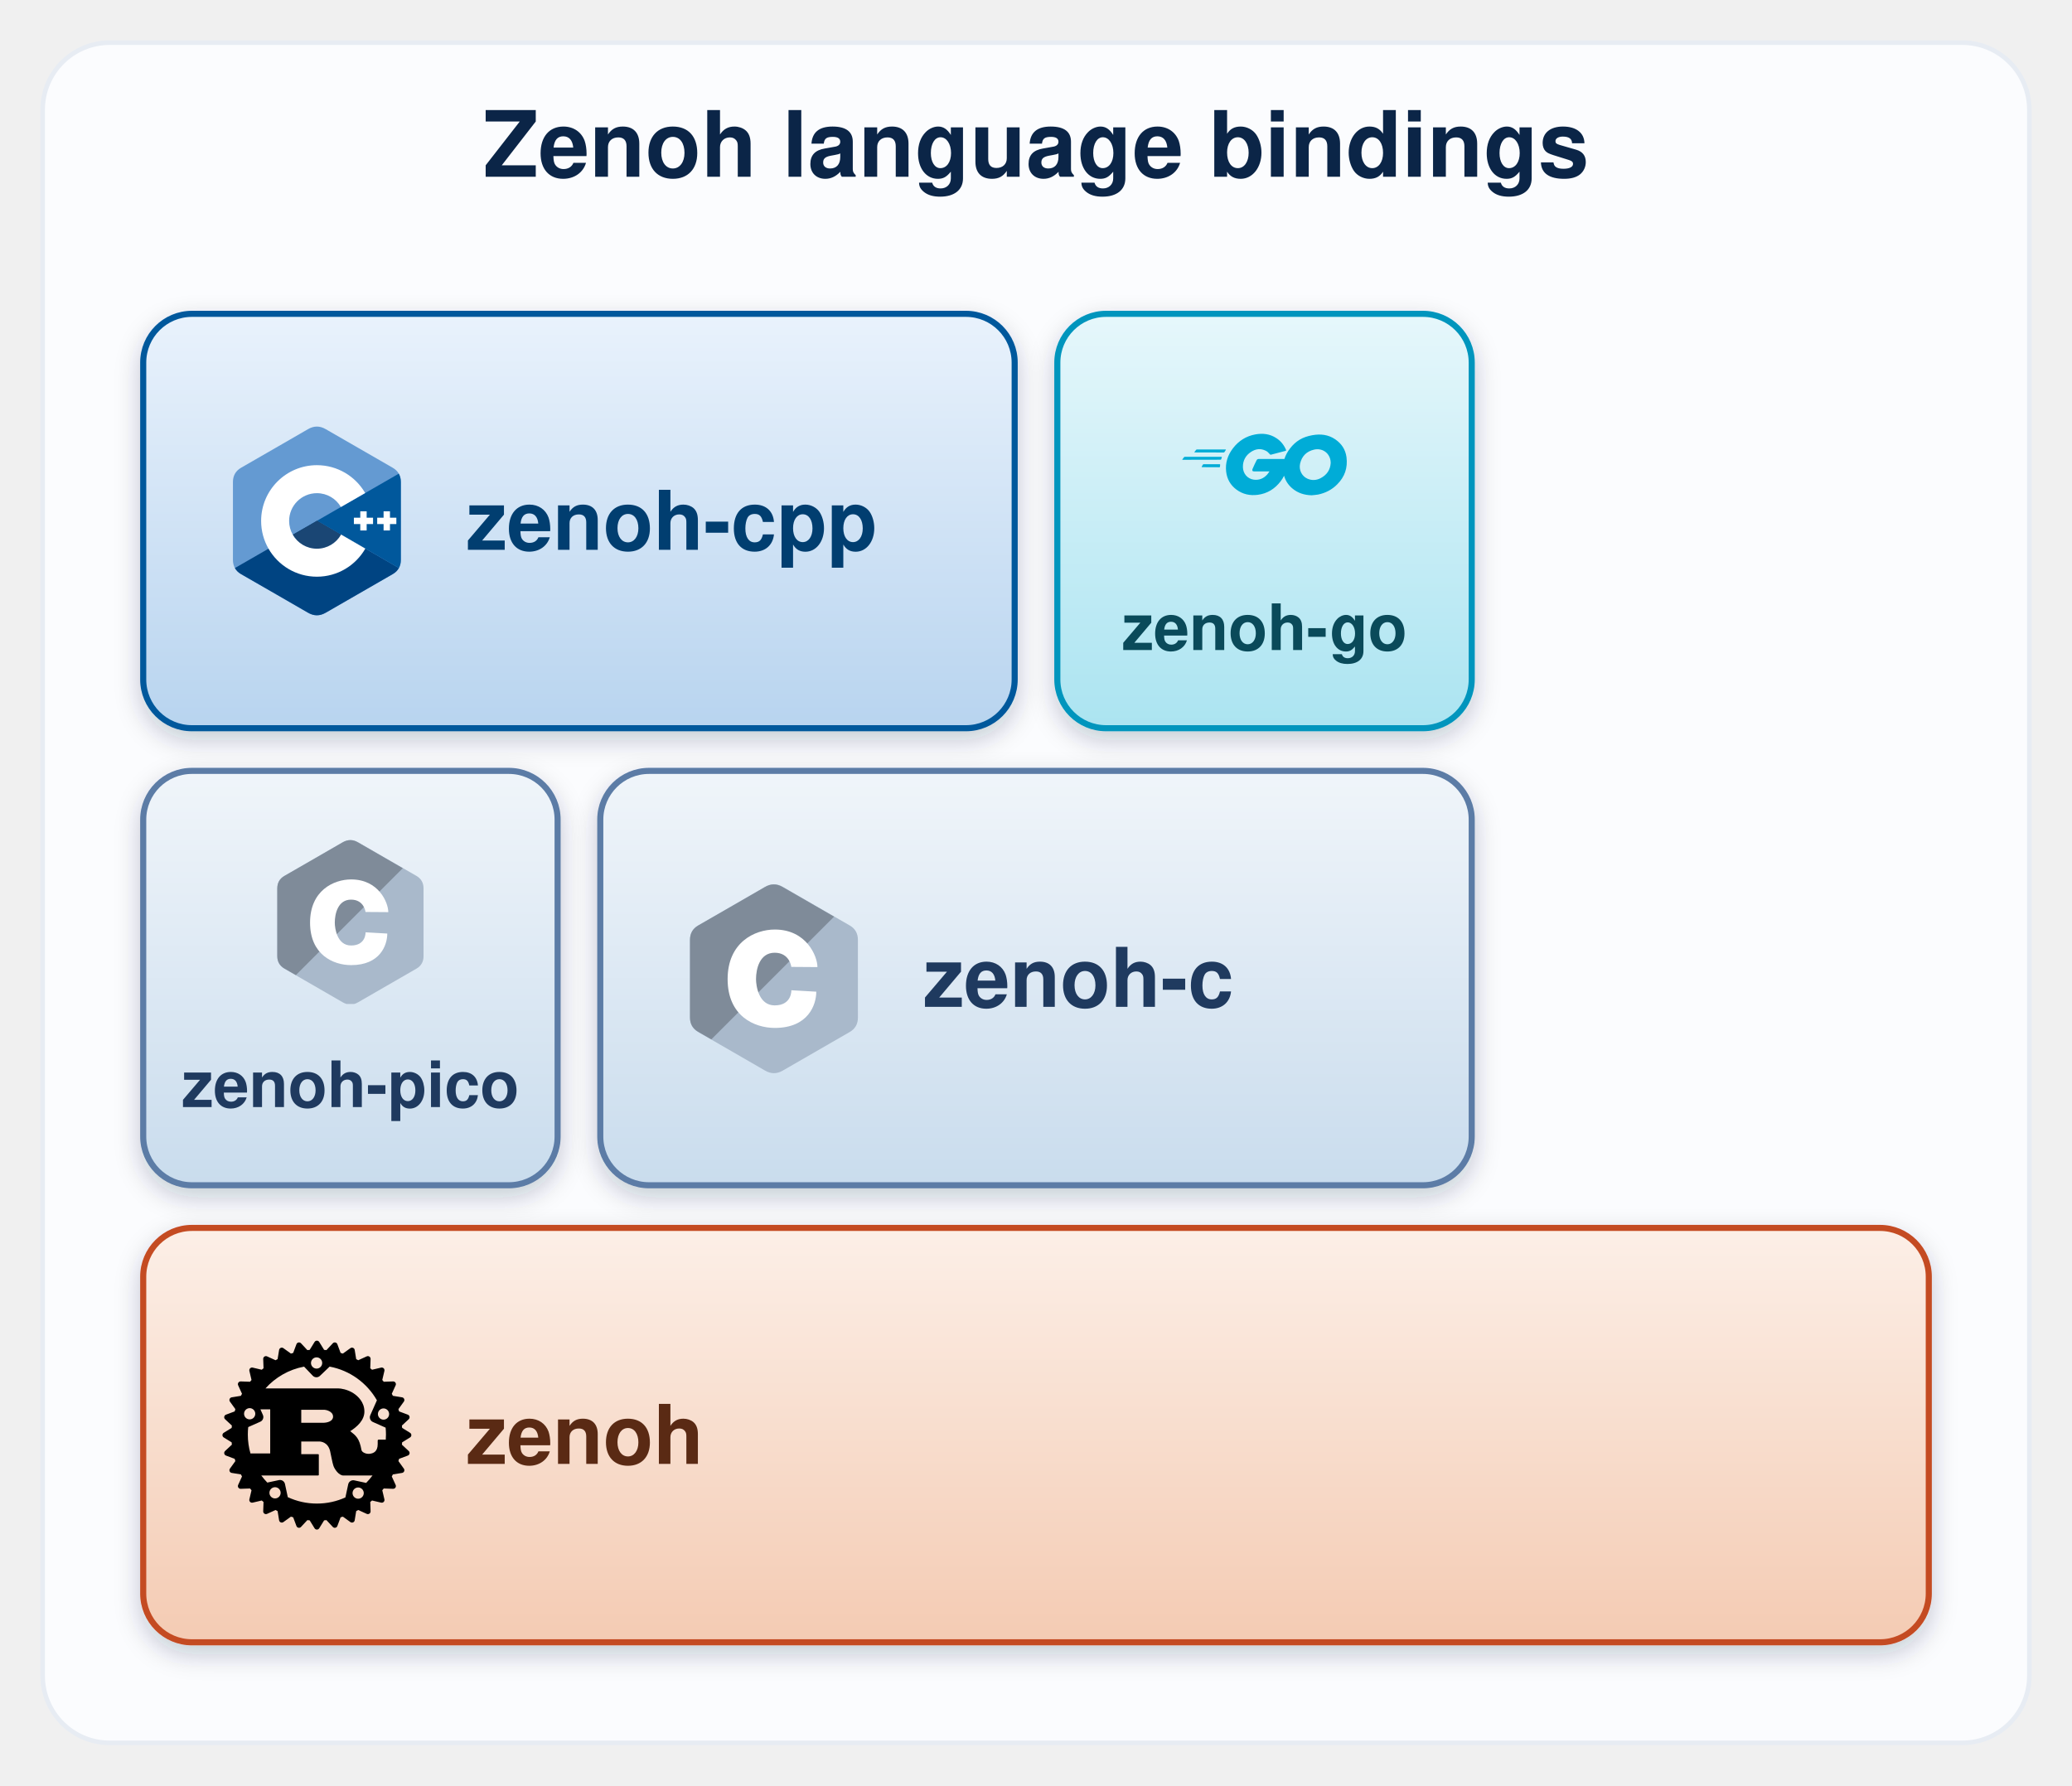
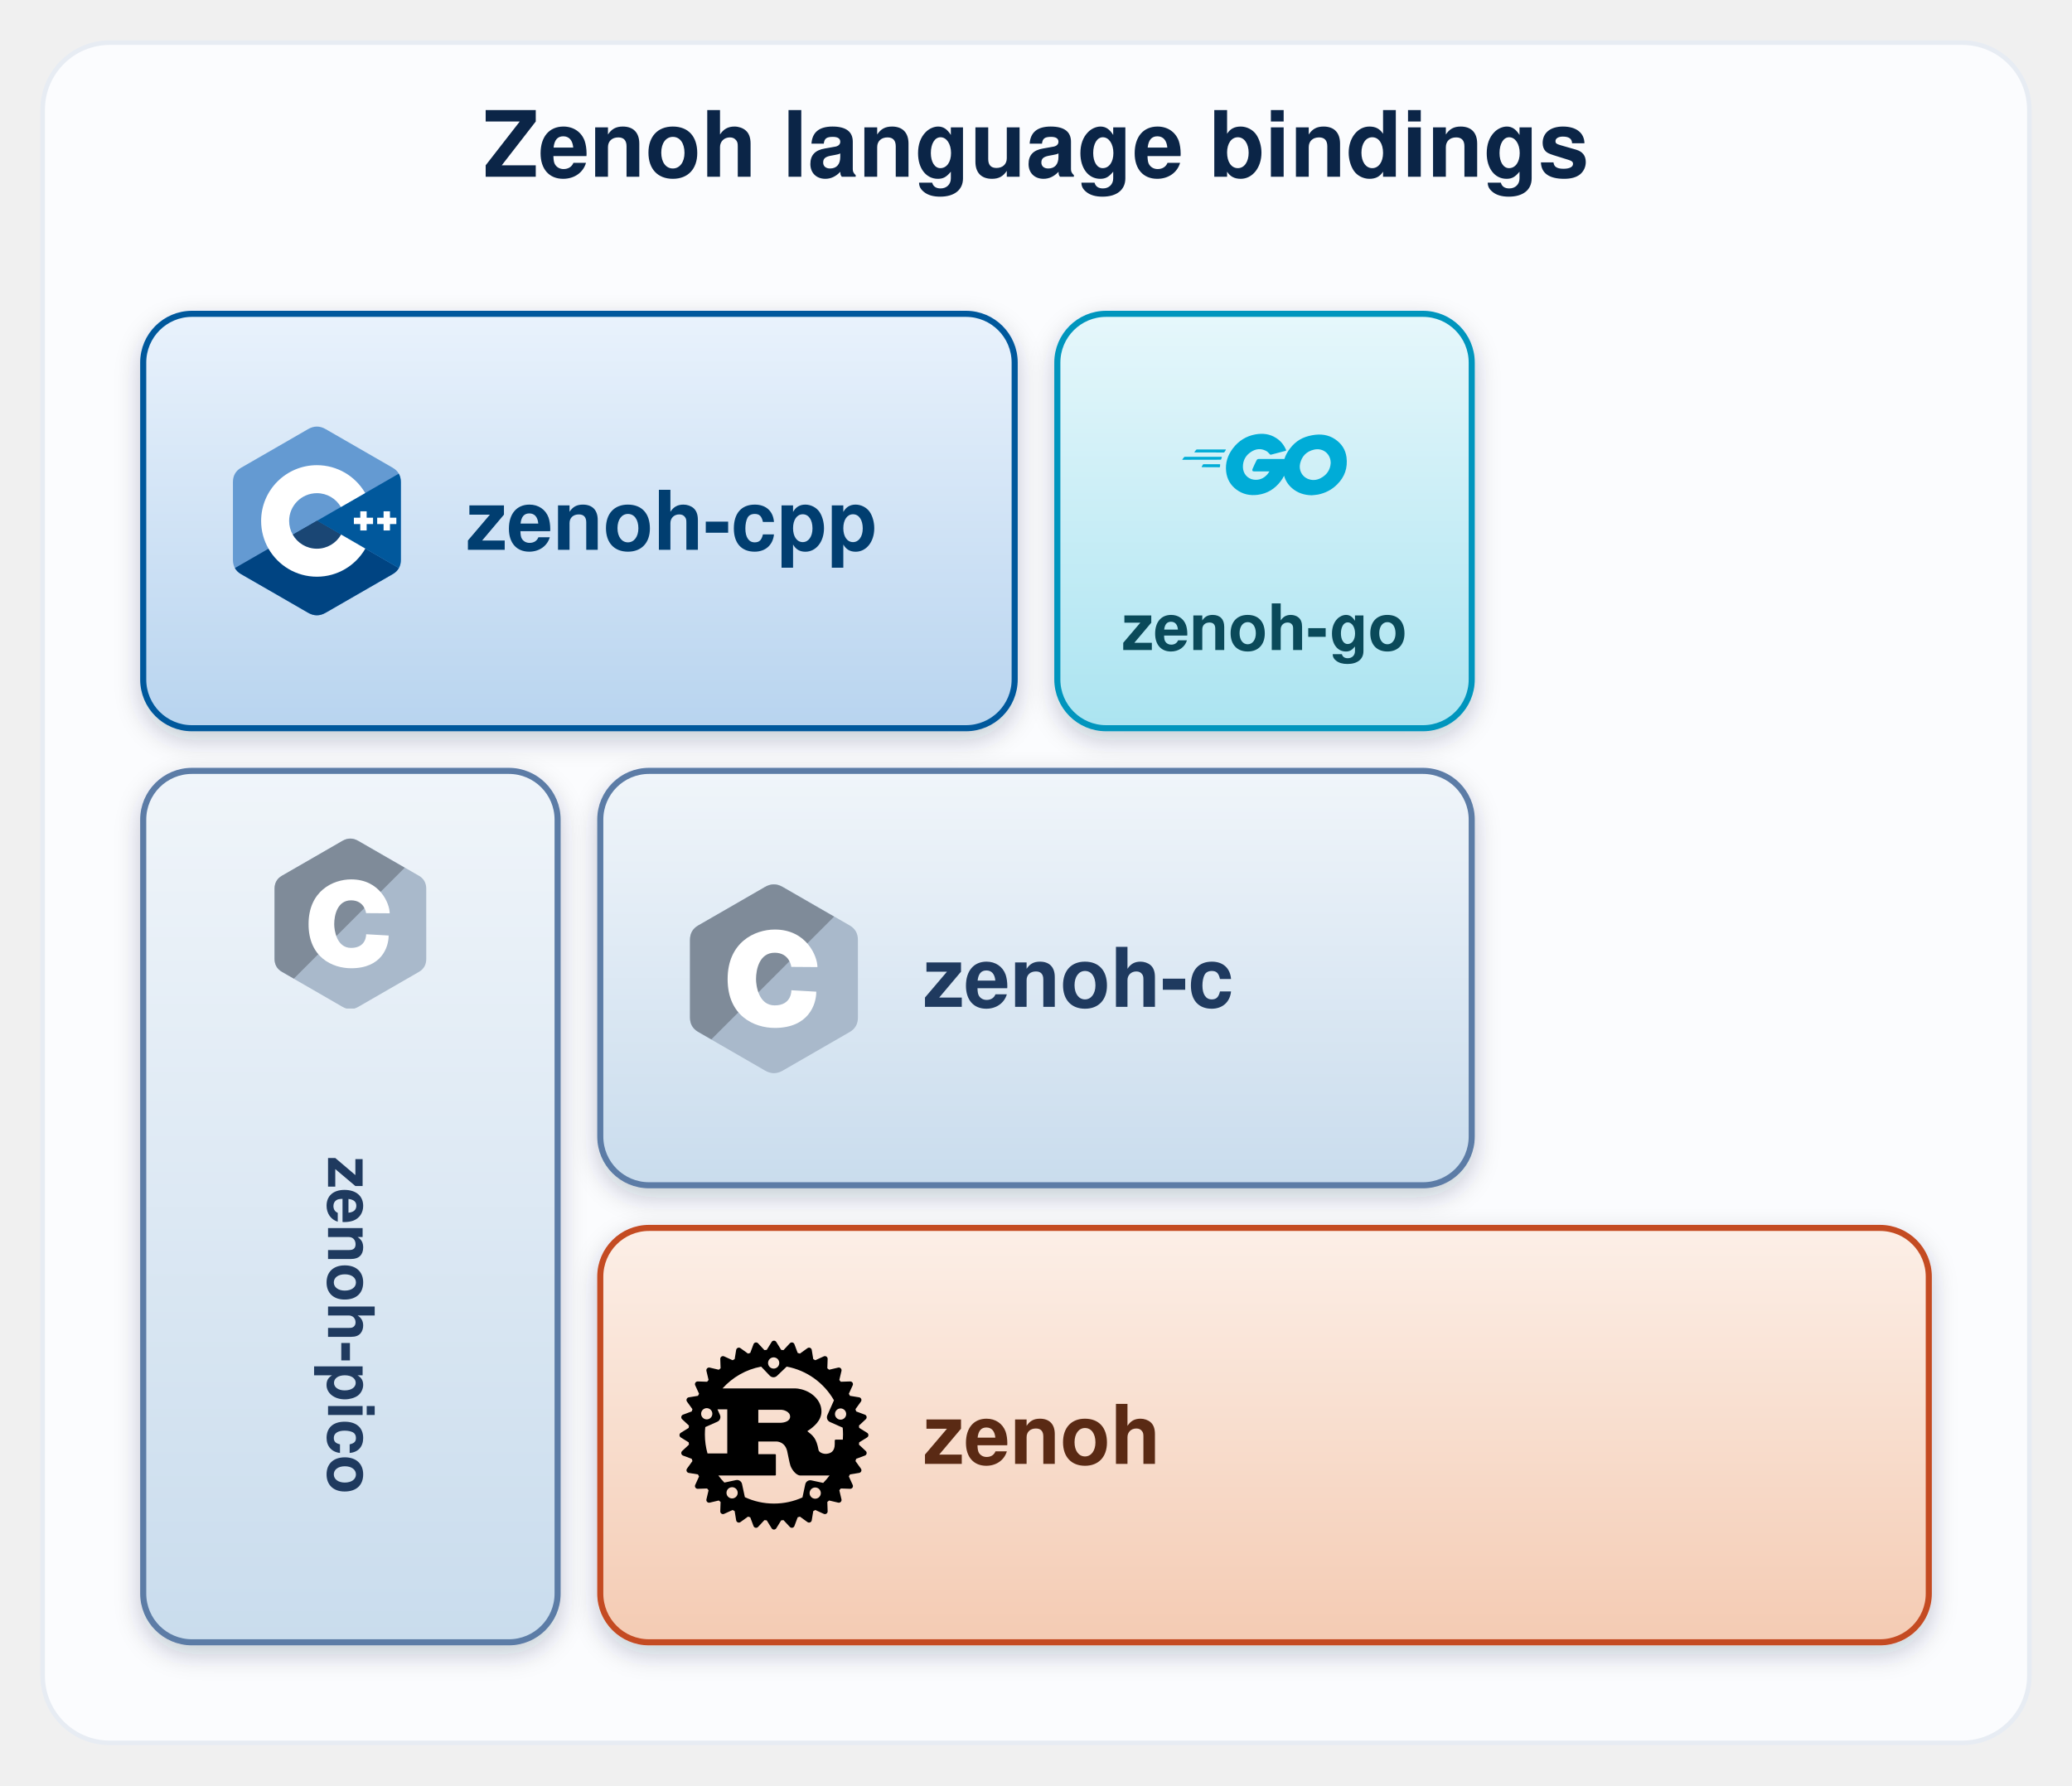
<svg xmlns="http://www.w3.org/2000/svg" viewBox="0 0 680 586" role="img" aria-labelledby="title desc" font-family="'Segoe UI', Helvetica, Arial, sans-serif">
  <defs>
    <linearGradient id="grad-rust" x1="0" x2="0" y1="0" y2="1">
      <stop offset="0" stop-color="#FCEFE7" />
      <stop offset="1" stop-color="#F4CBB3" />
    </linearGradient>
    <linearGradient id="grad-c" x1="0" x2="0" y1="0" y2="1">
      <stop offset="0" stop-color="#F0F5FA" />
      <stop offset="1" stop-color="#C9DCED" />
    </linearGradient>
    <linearGradient id="grad-cpp" x1="0" x2="0" y1="0" y2="1">
      <stop offset="0" stop-color="#E9F2FC" />
      <stop offset="1" stop-color="#B8D4EF" />
    </linearGradient>
    <linearGradient id="grad-go" x1="0" x2="0" y1="0" y2="1">
      <stop offset="0" stop-color="#E6F7FB" />
      <stop offset="1" stop-color="#ABE4F1" />
    </linearGradient>
    <filter id="softShadow" x="-20%" y="-20%" width="140%" height="140%">
      <feDropShadow dx="0" dy="3" stdDeviation="4" flood-color="#0b2547" flood-opacity=".22" />
    </filter>
    <g id="rust-logo">
      <path d="M254.251,124.862 L243.504,118.209 C243.413,117.162 243.311,116.118 243.198,115.078 L252.434,106.464 C253.373,105.588 253.794,104.292 253.539,103.037 C253.292,101.777 252.409,100.74 251.208,100.293 L239.402,95.878 C239.106,94.855 238.795,93.84 238.477,92.83 L245.842,82.601 C246.593,81.562 246.747,80.209 246.258,79.023 C245.769,77.841 244.7,76.995 243.435,76.787 L230.986,74.762 C230.501,73.818 229.997,72.888 229.489,71.966 L234.72,60.483 C235.256,59.314 235.146,57.954 234.432,56.892 C233.72,55.826 232.514,55.202 231.228,55.251 L218.592,55.691 C217.939,54.874 217.274,54.065 216.596,53.27 L219.5,40.962 C219.793,39.712 219.424,38.403 218.514,37.496 C217.611,36.591 216.3,36.217 215.05,36.51 L202.745,39.411 C201.948,38.736 201.138,38.068 200.319,37.415 L200.761,24.78 C200.81,23.5 200.187,22.285 199.12,21.575 C198.051,20.861 196.699,20.754 195.532,21.284 L184.051,26.519 C183.124,26.01 182.194,25.506 181.255,25.019 L179.225,12.567 C179.019,11.305 178.173,10.234 176.989,9.745 C175.808,9.253 174.453,9.412 173.413,10.16 L163.177,17.525 C162.17,17.205 161.157,16.896 160.135,16.603 L155.72,4.794 C155.272,3.591 154.235,2.708 152.975,2.458 C151.718,2.211 150.424,2.629 149.551,3.564 L140.936,12.807 C139.897,12.692 138.85,12.587 137.806,12.501 L131.153,1.751 C130.48,0.663 129.289,0 128.007,0 C126.726,0 125.535,0.663 124.864,1.751 L118.211,12.501 C117.165,12.587 116.118,12.692 115.078,12.807 L106.461,3.564 C105.588,2.629 104.292,2.211 103.037,2.458 C101.777,2.71 100.74,3.591 100.293,4.794 L95.878,16.603 C94.855,16.896 93.843,17.207 92.833,17.525 L82.599,10.16 C81.559,9.409 80.204,9.25 79.02,9.745 C77.839,10.234 76.99,11.305 76.785,12.567 L74.755,25.019 C73.815,25.506 72.886,26.007 71.959,26.519 L60.478,21.284 C59.311,20.751 57.951,20.861 56.89,21.575 C55.823,22.285 55.2,23.5 55.248,24.78 L55.689,37.415 C54.872,38.068 54.062,38.736 53.262,39.411 L40.957,36.51 C39.707,36.219 38.396,36.591 37.491,37.496 C36.581,38.403 36.212,39.712 36.505,40.962 L39.404,53.27 C38.731,54.067 38.066,54.874 37.413,55.691 L24.777,55.251 C23.503,55.214 22.285,55.826 21.573,56.892 C20.859,57.954 20.751,59.314 21.282,60.483 L26.516,71.966 C26.007,72.888 25.504,73.818 25.017,74.762 L12.567,76.787 C11.303,76.993 10.236,77.839 9.745,79.023 C9.255,80.209 9.414,81.562 10.16,82.601 L17.525,92.83 C17.205,93.84 16.894,94.855 16.6,95.878 L4.792,100.293 C3.593,100.74 2.71,101.777 2.461,103.037 C2.211,104.294 2.629,105.588 3.566,106.464 L12.804,115.078 C12.689,116.118 12.587,117.165 12.499,118.209 L1.751,124.862 C0.663,125.535 -1.42108547e-14,126.723 -1.42108547e-14,128.007 C-1.42108547e-14,129.291 0.663,130.48 1.751,131.15 L12.499,137.803 C12.587,138.85 12.689,139.895 12.804,140.934 L3.566,149.551 C2.629,150.424 2.211,151.721 2.461,152.975 C2.71,154.235 3.593,155.27 4.792,155.72 L16.6,160.135 C16.894,161.157 17.205,162.172 17.525,163.182 L10.16,173.413 C9.412,174.455 9.253,175.808 9.745,176.989 C10.236,178.176 11.305,179.022 12.57,179.225 L25.017,181.25 C25.504,182.194 26.003,183.124 26.516,184.051 L21.282,195.529 C20.749,196.696 20.859,198.054 21.573,199.12 C22.287,200.189 23.503,200.813 24.777,200.761 L37.408,200.319 C38.066,201.14 38.729,201.945 39.404,202.745 L36.505,215.055 C36.212,216.303 36.581,217.606 37.491,218.514 C38.394,219.426 39.707,219.791 40.957,219.497 L53.262,216.599 C54.062,217.279 54.872,217.939 55.689,218.59 L55.248,231.228 C55.2,232.507 55.823,233.72 56.89,234.434 C57.951,235.146 59.311,235.254 60.478,234.72 L71.959,229.489 C72.884,230.002 73.813,230.501 74.755,230.988 L76.785,243.433 C76.99,244.7 77.837,245.771 79.02,246.258 C80.202,246.75 81.559,246.591 82.599,245.845 L92.828,238.475 C93.838,238.795 94.853,239.108 95.875,239.402 L100.29,251.206 C100.738,252.404 101.775,253.292 103.034,253.537 C104.292,253.791 105.586,253.371 106.459,252.431 L115.076,243.193 C116.115,243.313 117.162,243.413 118.209,243.506 L124.862,254.254 C125.532,255.337 126.723,256.005 128.005,256.005 C129.287,256.005 130.478,255.34 131.15,254.254 L137.803,243.506 C138.85,243.413 139.895,243.313 140.934,243.193 L149.549,252.431 C150.422,253.371 151.718,253.791 152.973,253.537 C154.233,253.29 155.27,252.404 155.717,251.206 L160.132,239.402 C161.154,239.108 162.17,238.795 163.18,238.475 L173.411,245.845 C174.451,246.591 175.806,246.75 176.987,246.258 C178.171,245.771 179.017,244.697 179.223,243.433 L181.253,230.988 C182.192,230.501 183.121,229.995 184.048,229.489 L195.529,234.72 C196.696,235.254 198.054,235.146 199.118,234.434 C200.184,233.72 200.805,232.509 200.759,231.228 L200.319,218.59 C201.136,217.937 201.945,217.279 202.742,216.599 L215.048,219.497 C216.298,219.791 217.609,219.426 218.511,218.514 C219.421,217.606 219.791,216.303 219.497,215.055 L216.599,202.745 C217.274,201.945 217.939,201.14 218.59,200.319 L231.225,200.761 C232.5,200.813 233.718,200.189 234.429,199.12 C235.144,198.054 235.254,196.696 234.718,195.529 L229.486,184.051 C229.997,183.124 230.499,182.194 230.983,181.25 L243.433,179.225 C244.7,179.022 245.766,178.176 246.255,176.989 C246.745,175.808 246.591,174.455 245.84,173.413 L238.475,163.182 C238.793,162.172 239.104,161.157 239.4,160.135 L251.206,155.72 C252.407,155.27 253.292,154.235 253.537,152.975 C253.791,151.718 253.371,150.424 252.431,149.551 L243.196,140.934 C243.308,139.895 243.411,138.848 243.501,137.803 L254.249,131.15 C255.337,130.48 256,129.289 256,128.007 C256,126.726 255.34,125.535 254.251,124.862 L254.251,124.862 Z M182.319,214.018 C178.215,213.133 175.605,209.087 176.486,204.971 C177.364,200.859 181.407,198.242 185.509,199.127 C189.613,200.006 192.227,204.058 191.347,208.168 C190.466,212.277 186.421,214.896 182.319,214.018 L182.319,214.018 Z M178.667,189.319 C174.923,188.517 171.239,190.899 170.437,194.651 L166.621,212.458 C154.846,217.802 141.771,220.771 128,220.771 C113.914,220.771 100.554,217.655 88.569,212.083 L84.756,194.277 C83.954,190.53 80.27,188.143 76.528,188.947 L60.808,192.323 C57.89,189.319 55.175,186.12 52.68,182.742 L129.169,182.742 C130.035,182.742 130.612,182.586 130.612,181.798 L130.612,154.741 C130.612,153.954 130.035,153.797 129.169,153.797 L106.799,153.797 L106.799,136.646 L130.994,136.646 C133.202,136.646 142.803,137.277 145.872,149.549 C146.834,153.323 148.944,165.599 150.388,169.529 C151.826,173.937 157.681,182.742 163.921,182.742 L202.036,182.742 C202.469,182.742 202.931,182.693 203.418,182.605 C200.774,186.198 197.873,189.598 194.749,192.775 L178.667,189.319 L178.667,189.319 Z M72.876,213.646 C68.772,214.532 64.731,211.915 63.848,207.803 C62.97,203.684 65.58,199.641 69.684,198.756 C73.789,197.878 77.832,200.495 78.712,204.606 C79.59,208.715 76.978,212.766 72.876,213.646 L72.876,213.646 Z M43.86,95.985 C45.563,99.828 43.831,104.331 39.993,106.031 C36.156,107.736 31.665,106.001 29.963,102.156 C28.26,98.311 29.992,93.816 33.83,92.111 C37.67,90.409 42.158,92.14 43.86,95.985 L43.86,95.985 Z M34.942,117.125 L51.318,109.849 C54.816,108.296 56.396,104.196 54.842,100.691 L51.47,93.065 L64.734,93.065 L64.734,152.853 L37.973,152.853 C35.652,144.693 34.407,136.081 34.407,127.181 C34.407,123.783 34.59,120.425 34.942,117.125 L34.942,117.125 Z M106.804,111.319 L106.804,93.696 L138.39,93.696 C140.022,93.696 149.911,95.582 149.911,102.976 C149.911,109.115 142.326,111.316 136.089,111.316 L106.804,111.316 L106.804,111.319 Z M221.596,127.181 C221.596,129.519 221.51,131.833 221.339,134.129 L211.736,134.129 C210.775,134.129 210.388,134.761 210.388,135.702 L210.388,140.112 C210.388,150.493 204.535,152.75 199.406,153.325 C194.522,153.875 189.106,151.28 188.439,148.291 C185.557,132.085 180.756,128.624 173.174,122.643 C182.583,116.668 192.374,107.853 192.374,96.054 C192.374,83.313 183.64,75.288 177.686,71.352 C169.334,65.847 160.086,64.744 157.591,64.744 L58.279,64.744 C71.746,49.713 89.998,39.066 110.641,35.192 L122.347,47.473 C124.994,50.244 129.377,50.347 132.146,47.698 L145.244,35.17 C172.689,40.279 195.926,57.364 209.317,80.803 L200.35,101.056 C198.802,104.561 200.382,108.66 203.877,110.213 L221.141,117.881 C221.439,120.946 221.596,124.042 221.596,127.181 L221.596,127.181 Z M122.352,24.745 C125.385,21.84 130.196,21.955 133.1,24.992 C135.998,28.038 135.888,32.854 132.848,35.757 C129.815,38.663 125.004,38.55 122.1,35.507 C119.204,32.467 119.315,27.651 122.352,24.745 L122.352,24.745 Z M211.335,96.355 C213.035,92.512 217.526,90.778 221.363,92.483 C225.201,94.185 226.933,98.686 225.23,102.528 C223.53,106.373 219.04,108.107 215.2,106.403 C211.367,104.7 209.635,100.202 211.335,96.355 L211.335,96.355 Z" fill="#000000" />
    </g>
    <g id="c-logo">
      <path d="M255.987,85.672 C255.985,80.829 254.95,76.55 252.858,72.878 C250.803,69.266 247.724,66.24 243.596,63.846 C209.515,44.176 175.401,24.566 141.332,4.876 C132.147,-0.431 123.241,-0.238 114.124,5.146 C100.559,13.154 32.643,52.102 12.405,63.835 C4.071,68.665 0.015,76.056 0.013,85.663 C0,125.221 0.013,164.777 0,204.336 C0.002,209.072 0.993,213.268 2.993,216.886 C5.049,220.606 8.17,223.716 12.394,226.164 C32.633,237.897 100.558,276.842 114.12,284.852 C123.241,290.239 132.147,290.431 141.335,285.122 C175.405,265.431 209.521,245.822 243.607,226.152 C247.831,223.705 250.952,220.593 253.008,216.876 C255.005,213.258 255.998,209.062 256,204.325 C256,204.325 256,125.231 255.987,85.672" fill="#A9B9CB" />
      <path d="M141.101,5.134 C131.931,-0.16 123.04,0.033 113.938,5.403 C100.395,13.39 32.59,52.237 12.385,63.94 C4.064,68.757 0.015,76.129 0.013,85.711 C0,125.166 0.013,164.62 0,204.076 C0.002,208.8 0.991,212.985 2.988,216.593 C5.041,220.304 8.157,223.406 12.374,225.847 C17.003,228.528 24.133,232.635 32.533,237.467 L219.625,50.375 C193.447,35.301 167.262,20.239 141.101,5.134" fill="#7F8B99" />
      <path d="M154.456,126.968 L194.295,127.249 C194.295,110.65 177.493,70 129.322,70 C98.631,70 57.371,89.512 57.371,145.61 C57.371,201.707 97.818,220 129.322,220 C180.339,220 192.532,184.698 192.532,164.748 L154.525,162.575 C154.525,162.575 155.542,185.65 129.119,185.65 C104.729,185.65 100.659,155.772 100.659,145.61 C100.659,130.163 106.152,105.366 129.119,105.366 C152.087,105.366 154.456,126.968 154.456,126.968" fill="#FFFFFF" />
    </g>
    <g id="cpp-logo">
      <path d="M255.987,84.59 C255.985,79.753 254.95,75.478 252.858,71.809 C250.803,68.201 247.724,65.177 243.596,62.786 C209.515,43.135 175.401,23.544 141.332,3.873 C132.147,-1.43 123.241,-1.237 114.124,4.142 C100.559,12.142 32.643,51.053 12.405,62.775 C4.071,67.6 0.015,74.984 0.013,84.581 C0,124.101 0.013,163.62 0,203.14 C0,207.872 0.993,212.064 2.993,215.678 C5.049,219.395 8.17,222.502 12.394,224.947 C32.633,236.669 100.558,275.576 114.12,283.578 C123.241,288.96 132.147,289.153 141.335,283.848 C175.405,264.176 209.521,244.586 243.607,224.935 C247.831,222.491 250.952,219.382 253.008,215.668 C255.005,212.054 256,207.862 256,203.129 C256,203.129 256,124.111 255.987,84.59" fill="#649AD2" />
      <path d="M128.392,143.476 L2.993,215.678 C5.049,219.395 8.17,222.502 12.394,224.947 C32.633,236.669 100.558,275.576 114.12,283.578 C123.241,288.96 132.147,289.153 141.335,283.848 C175.405,264.176 209.521,244.586 243.607,224.935 C247.831,222.491 250.952,219.382 253.008,215.668 L128.392,143.476" fill="#004482" />
      <path d="M91.25,164.863 C98.547,177.601 112.264,186.193 128,186.193 C143.833,186.193 157.628,177.492 164.888,164.617 L128.392,143.476 L91.25,164.863" fill="#1A4674" />
      <path d="M255.987,84.59 C255.985,79.753 254.95,75.478 252.858,71.809 L128.392,143.476 L253.008,215.668 C255.005,212.054 255.998,207.862 256,203.129 C256,203.129 256,124.111 255.987,84.59" fill="#01589C" />
      <path d="M249.135,148.636 L239.397,148.636 L239.397,158.376 L229.657,158.376 L229.657,148.636 L219.92,148.636 L219.92,138.899 L229.657,138.899 L229.657,129.161 L239.397,129.161 L239.397,138.899 L249.135,138.899 L249.135,148.636 Z M128,58.847 C159.135,58.847 186.358,75.587 201.169,100.556 L201.614,101.315 L164.613,122.622 C157.28,110.013 143.635,101.528 128,101.528 C104.621,101.528 85.667,120.481 85.667,143.86 C85.667,151.506 87.705,158.672 91.25,164.863 C98.547,177.601 112.264,186.193 128,186.193 C143.659,186.193 157.325,177.682 164.647,165.04 L164.888,164.617 L201.835,186.023 C187.186,211.62 159.607,228.874 128,228.874 C96.451,228.874 68.916,211.689 54.246,186.167 C47.084,173.708 42.986,159.263 42.986,143.86 C42.986,96.91 81.047,58.847 128,58.847 Z M203.865,129.161 L203.865,138.899 L213.602,138.899 L213.602,148.636 L203.865,148.636 L203.865,158.376 L194.127,158.376 L194.127,148.636 L184.389,148.636 L184.389,138.899 L194.127,138.899 L194.127,129.161 L203.865,129.161 Z" fill="#FFFFFF" />
    </g>
    <g id="go-logo">
      <path d="M292.533,13.295 L293.657,14.046 C306.869,22.77 316.342,34.736 322.574,49.195 C324.07,51.438 323.073,52.685 320.081,53.432 L315.018,54.728 C303.571,57.677 294.487,60.157 283.191,63.106 L276.748,64.784 C274.428,65.358 273.788,65.117 271.32,62.307 L270.972,61.908 C267.453,57.92 264.817,55.256 260.155,52.878 L259.256,52.435 C243.551,44.708 228.345,46.951 214.135,56.175 C197.184,67.143 188.459,83.347 188.708,103.539 C188.958,123.481 202.668,139.934 222.362,142.676 C239.313,144.92 253.522,138.937 264.74,126.224 C266.984,123.481 268.978,120.49 271.471,117 L223.359,117 C218.124,117 216.878,113.759 218.623,109.522 L219.487,107.487 C222.691,100.033 227.66,89.319 230.887,83.193 L231.591,81.874 C232.453,80.38 234.203,78.361 237.568,78.361 L317.792,78.36 C321.395,66.946 327.241,56.16 335.038,45.954 C353.236,22.023 375.173,9.558 404.838,4.323 C430.265,-0.164 454.197,2.329 475.884,17.037 C495.578,30.498 507.793,48.696 511.033,72.627 C515.271,106.281 505.549,133.702 482.366,157.135 C465.913,173.837 445.721,184.307 422.537,189.043 C415.807,190.29 409.076,190.539 402.595,191.287 C379.91,190.788 359.219,184.307 341.769,169.35 C329.496,158.741 321.042,145.702 316.841,130.522 C313.926,136.41 310.44,142.049 306.371,147.413 C288.422,171.095 264.99,185.803 235.325,189.791 C210.895,193.032 188.21,188.295 168.267,173.338 C149.82,159.378 139.35,140.931 136.608,117.997 C133.367,90.825 141.344,66.395 157.797,44.957 C175.496,21.773 198.929,7.066 227.597,1.831 C250.596,-2.329 272.634,0.236 292.533,13.295 L292.533,13.295 Z M411.12,49.017 L410.322,49.195 C387.139,54.43 372.182,69.137 366.698,92.57 C362.21,112.014 371.683,131.708 389.632,139.685 C403.342,145.668 417.053,144.92 430.265,138.189 C449.959,127.969 460.678,112.014 461.924,90.576 C461.675,87.335 461.675,84.842 461.176,82.349 C456.74,57.948 434.512,44.025 411.12,49.017 L411.12,49.017 Z M116.416,94.564 C117.413,94.564 117.912,95.312 117.912,96.309 L117.413,102.292 C117.413,103.289 116.416,104.037 115.668,104.037 L61.324,103.788 C60.327,103.788 60.078,103.04 60.576,102.292 L64.066,96.06 C64.565,95.312 65.562,94.564 66.559,94.564 L116.416,94.564 Z M121.9,71.63 C122.897,71.63 123.396,72.378 123.147,73.126 L121.152,79.109 C120.903,80.106 119.906,80.604 118.909,80.604 L0.997,80.854 C0,80.854 -0.249,80.355 0.249,79.607 L5.484,72.877 C5.983,72.129 7.229,71.63 8.226,71.63 L121.9,71.63 Z M134.863,48.696 C135.86,48.696 136.109,49.444 135.611,50.192 L131.373,56.673 C130.874,57.421 129.628,58.169 128.88,58.169 L38.639,57.92 C37.642,57.92 37.393,57.421 37.891,56.673 L43.126,49.942 C43.625,49.195 44.871,48.696 45.868,48.696 L134.863,48.696 Z" fill="#00ACD7" fill-rule="nonzero" />
    </g>
  </defs>
  <rect x="14" y="14" width="652" height="558" rx="22" fill="#FBFCFE" stroke="#E7ECF3" stroke-width="1.5" />
  <text x="340.0" y="58" text-anchor="middle" font-size="30" font-weight="800" fill="#0B2547">Zenoh language bindings</text>
  <rect x="47" y="103" width="286" height="136" rx="16" fill="url(#grad-cpp)" stroke="#00599C" stroke-width="2" filter="url(#softShadow)" />
  <rect x="347" y="103" width="136" height="136" rx="16" fill="url(#grad-go)" stroke="#0095BD" stroke-width="2" filter="url(#softShadow)" />
-   <rect x="47" y="253" width="136" height="136" rx="16" fill="url(#grad-c)" stroke="#5B7CA6" stroke-width="2" filter="url(#softShadow)" />
+   <rect x="47" y="253" width="136" height="286" rx="16" fill="url(#grad-c)" stroke="#5B7CA6" stroke-width="2" filter="url(#softShadow)" />
  <rect x="197" y="253" width="286" height="136" rx="16" fill="url(#grad-c)" stroke="#5B7CA6" stroke-width="2" filter="url(#softShadow)" />
-   <rect x="47" y="403" width="586" height="136" rx="16" fill="url(#grad-rust)" stroke="#C44B22" stroke-width="2" filter="url(#softShadow)" />
+   <rect x="197" y="403" width="436" height="136" rx="16" fill="url(#grad-rust)" stroke="#C44B22" stroke-width="2" filter="url(#softShadow)" />
  <svg x="73" y="140.0" width="62" height="62" viewBox="0 0 256 288" preserveAspectRatio="xMidYMid meet">
    <use href="#cpp-logo" />
  </svg>
  <text x="153" y="171.0" font-size="27" font-weight="700" fill="#013E70" dominant-baseline="middle">zenoh-cpp</text>
  <svg x="388.0" y="125.5" width="54" height="54" viewBox="0 0 512 192" preserveAspectRatio="xMidYMid meet">
    <use href="#go-logo" />
  </svg>
  <text x="415.0" y="206.0" font-size="21" font-weight="700" text-anchor="middle" fill="#0A4A5A" dominant-baseline="middle">zenoh-go</text>
-   <svg x="88.0" y="275.5" width="54" height="54" viewBox="0 0 256 288" preserveAspectRatio="xMidYMid meet">
+   <svg x="87.0" y="275" width="56" height="56" viewBox="0 0 256 288" preserveAspectRatio="xMidYMid meet">
    <use href="#c-logo" />
  </svg>
-   <text x="115.0" y="356.0" font-size="21" font-weight="700" text-anchor="middle" fill="#1F3A5F" dominant-baseline="middle">zenoh-pico</text>
+   <text x="115.0" y="435.0" font-size="21" font-weight="700" text-anchor="middle" fill="#1F3A5F" dominant-baseline="middle" transform="rotate(90 115.0 435.0)">zenoh-pico</text>
  <svg x="223" y="290.0" width="62" height="62" viewBox="0 0 256 288" preserveAspectRatio="xMidYMid meet">
    <use href="#c-logo" />
  </svg>
  <text x="303" y="321.0" font-size="27" font-weight="700" fill="#1F3A5F" dominant-baseline="middle">zenoh-c</text>
-   <svg x="73" y="440.0" width="62" height="62" viewBox="0 0 256 256" preserveAspectRatio="xMidYMid meet">
+   <svg x="223" y="440.0" width="62" height="62" viewBox="0 0 256 256" preserveAspectRatio="xMidYMid meet">
    <use href="#rust-logo" />
  </svg>
-   <text x="153" y="471.0" font-size="27" font-weight="700" fill="#5A2A14" dominant-baseline="middle">zenoh</text>
+   <text x="303" y="471.0" font-size="27" font-weight="700" fill="#5A2A14" dominant-baseline="middle">zenoh</text>
</svg>
